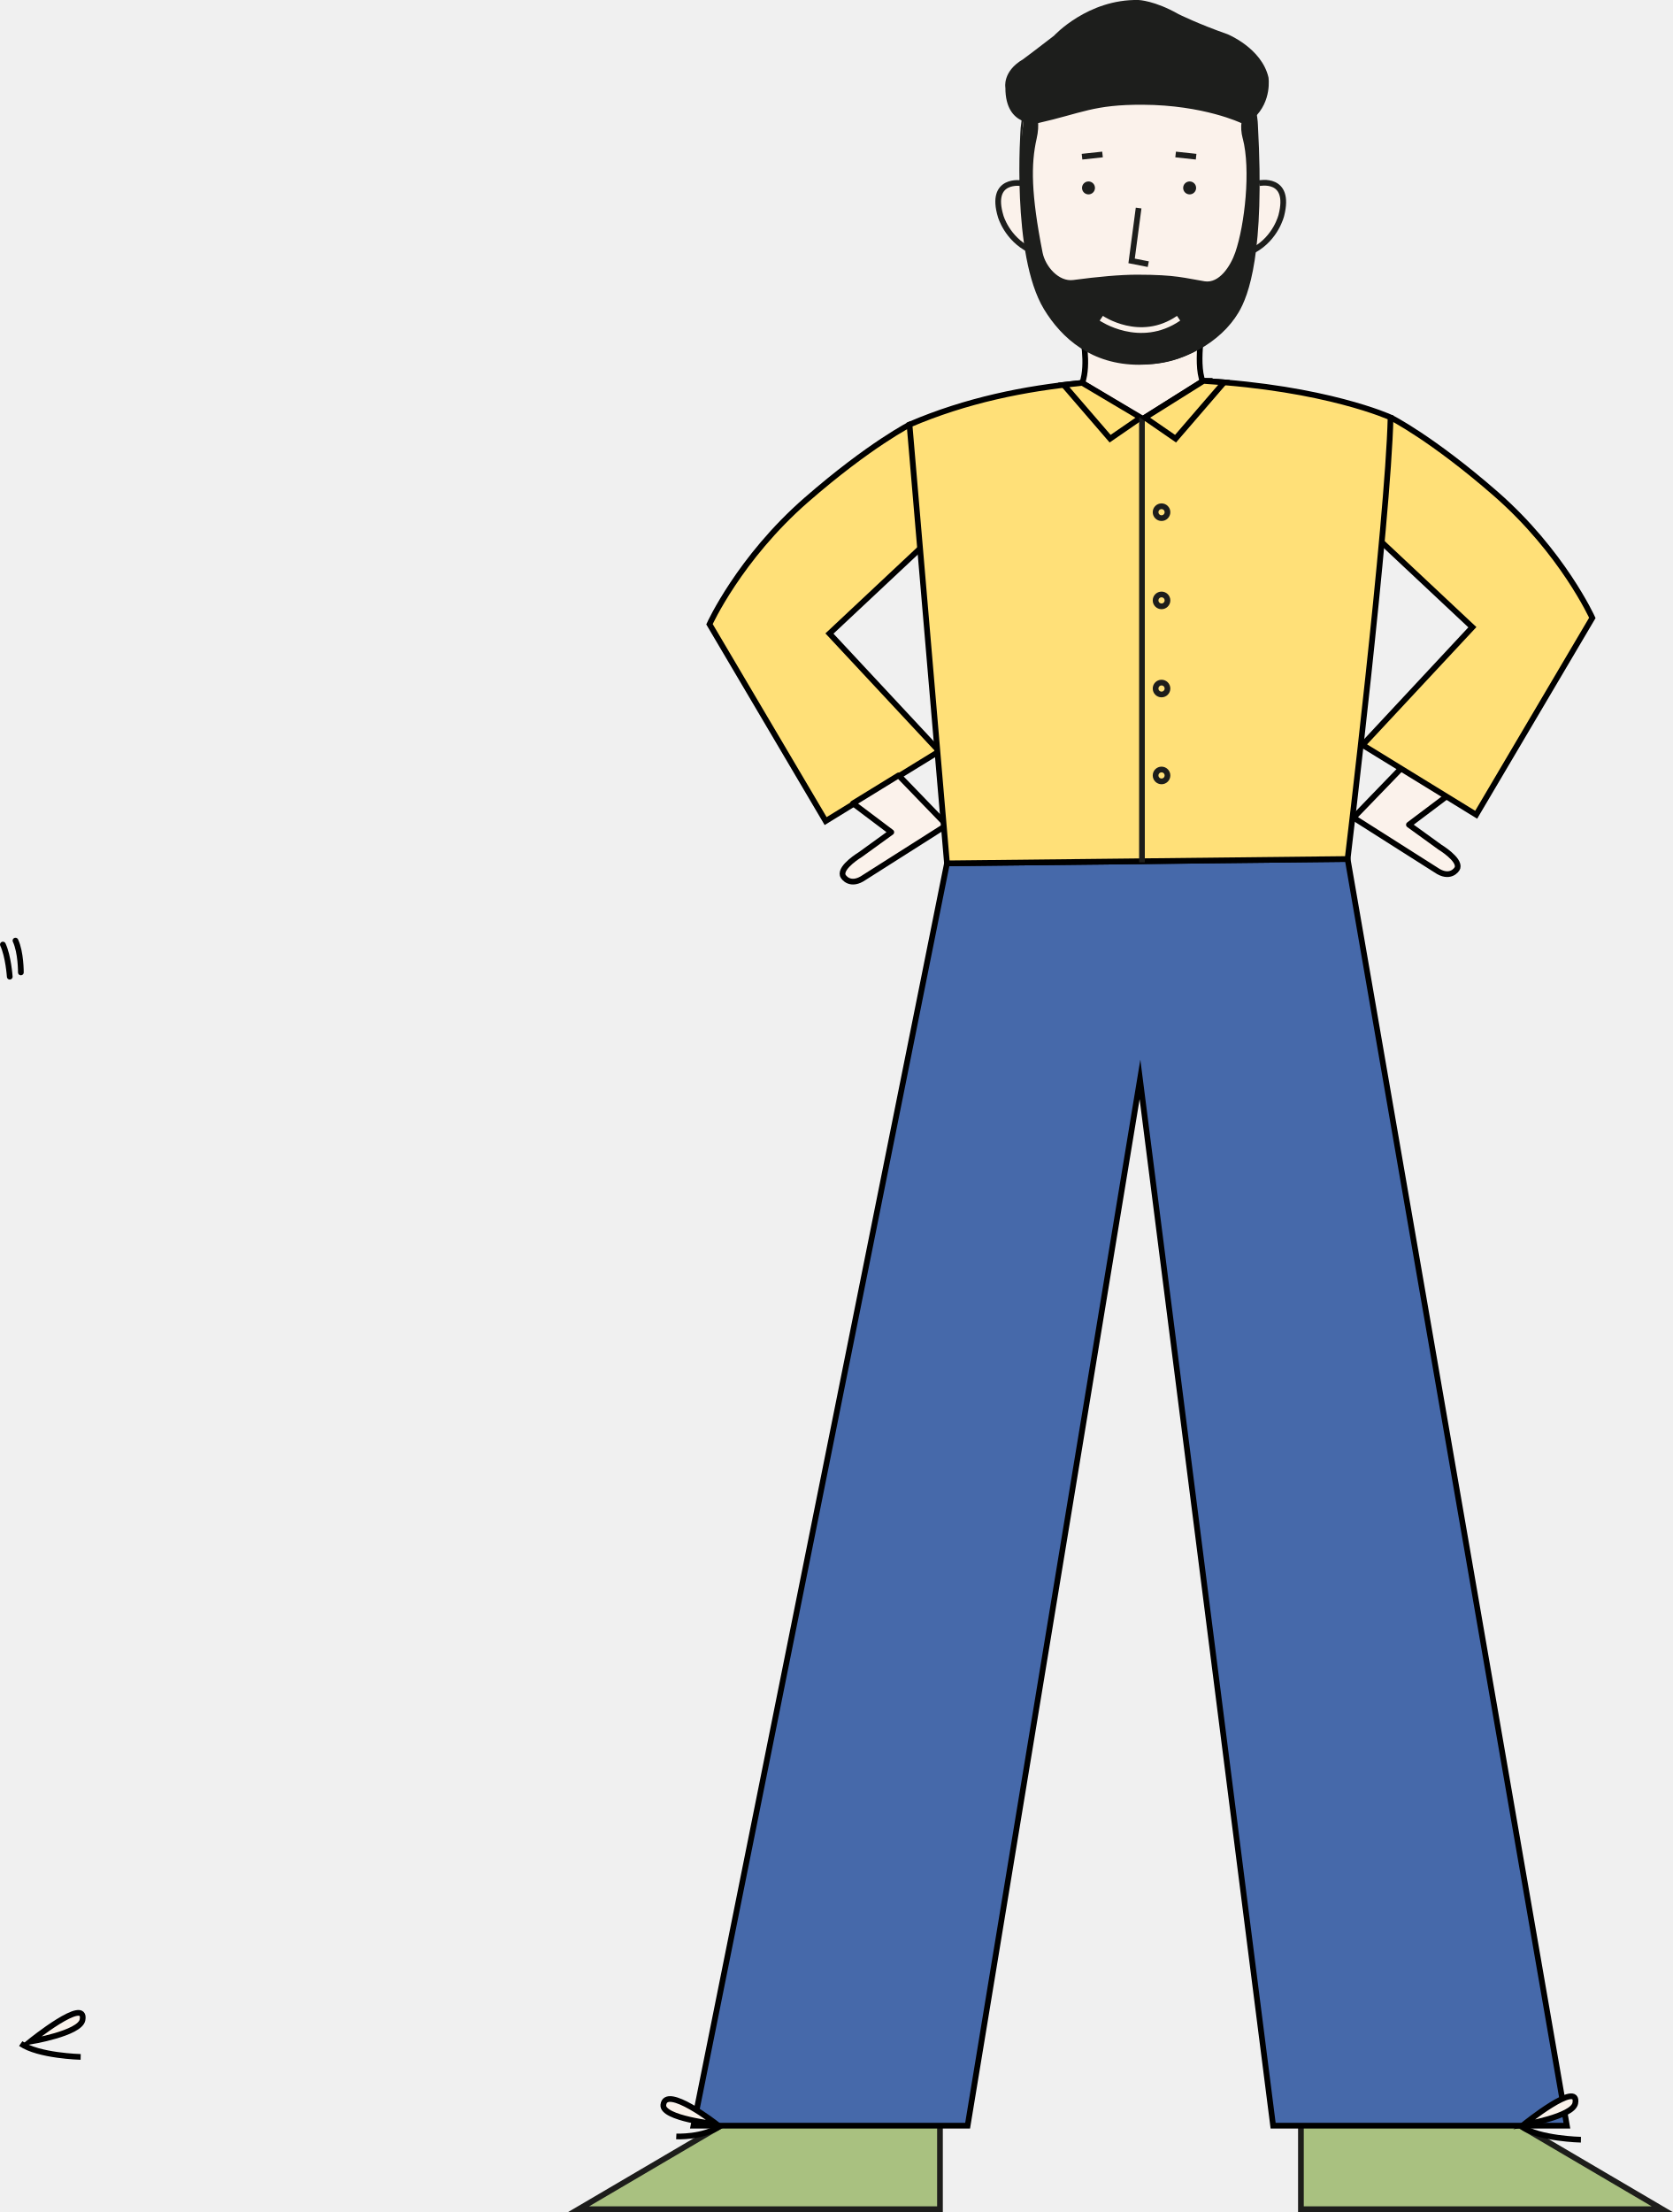
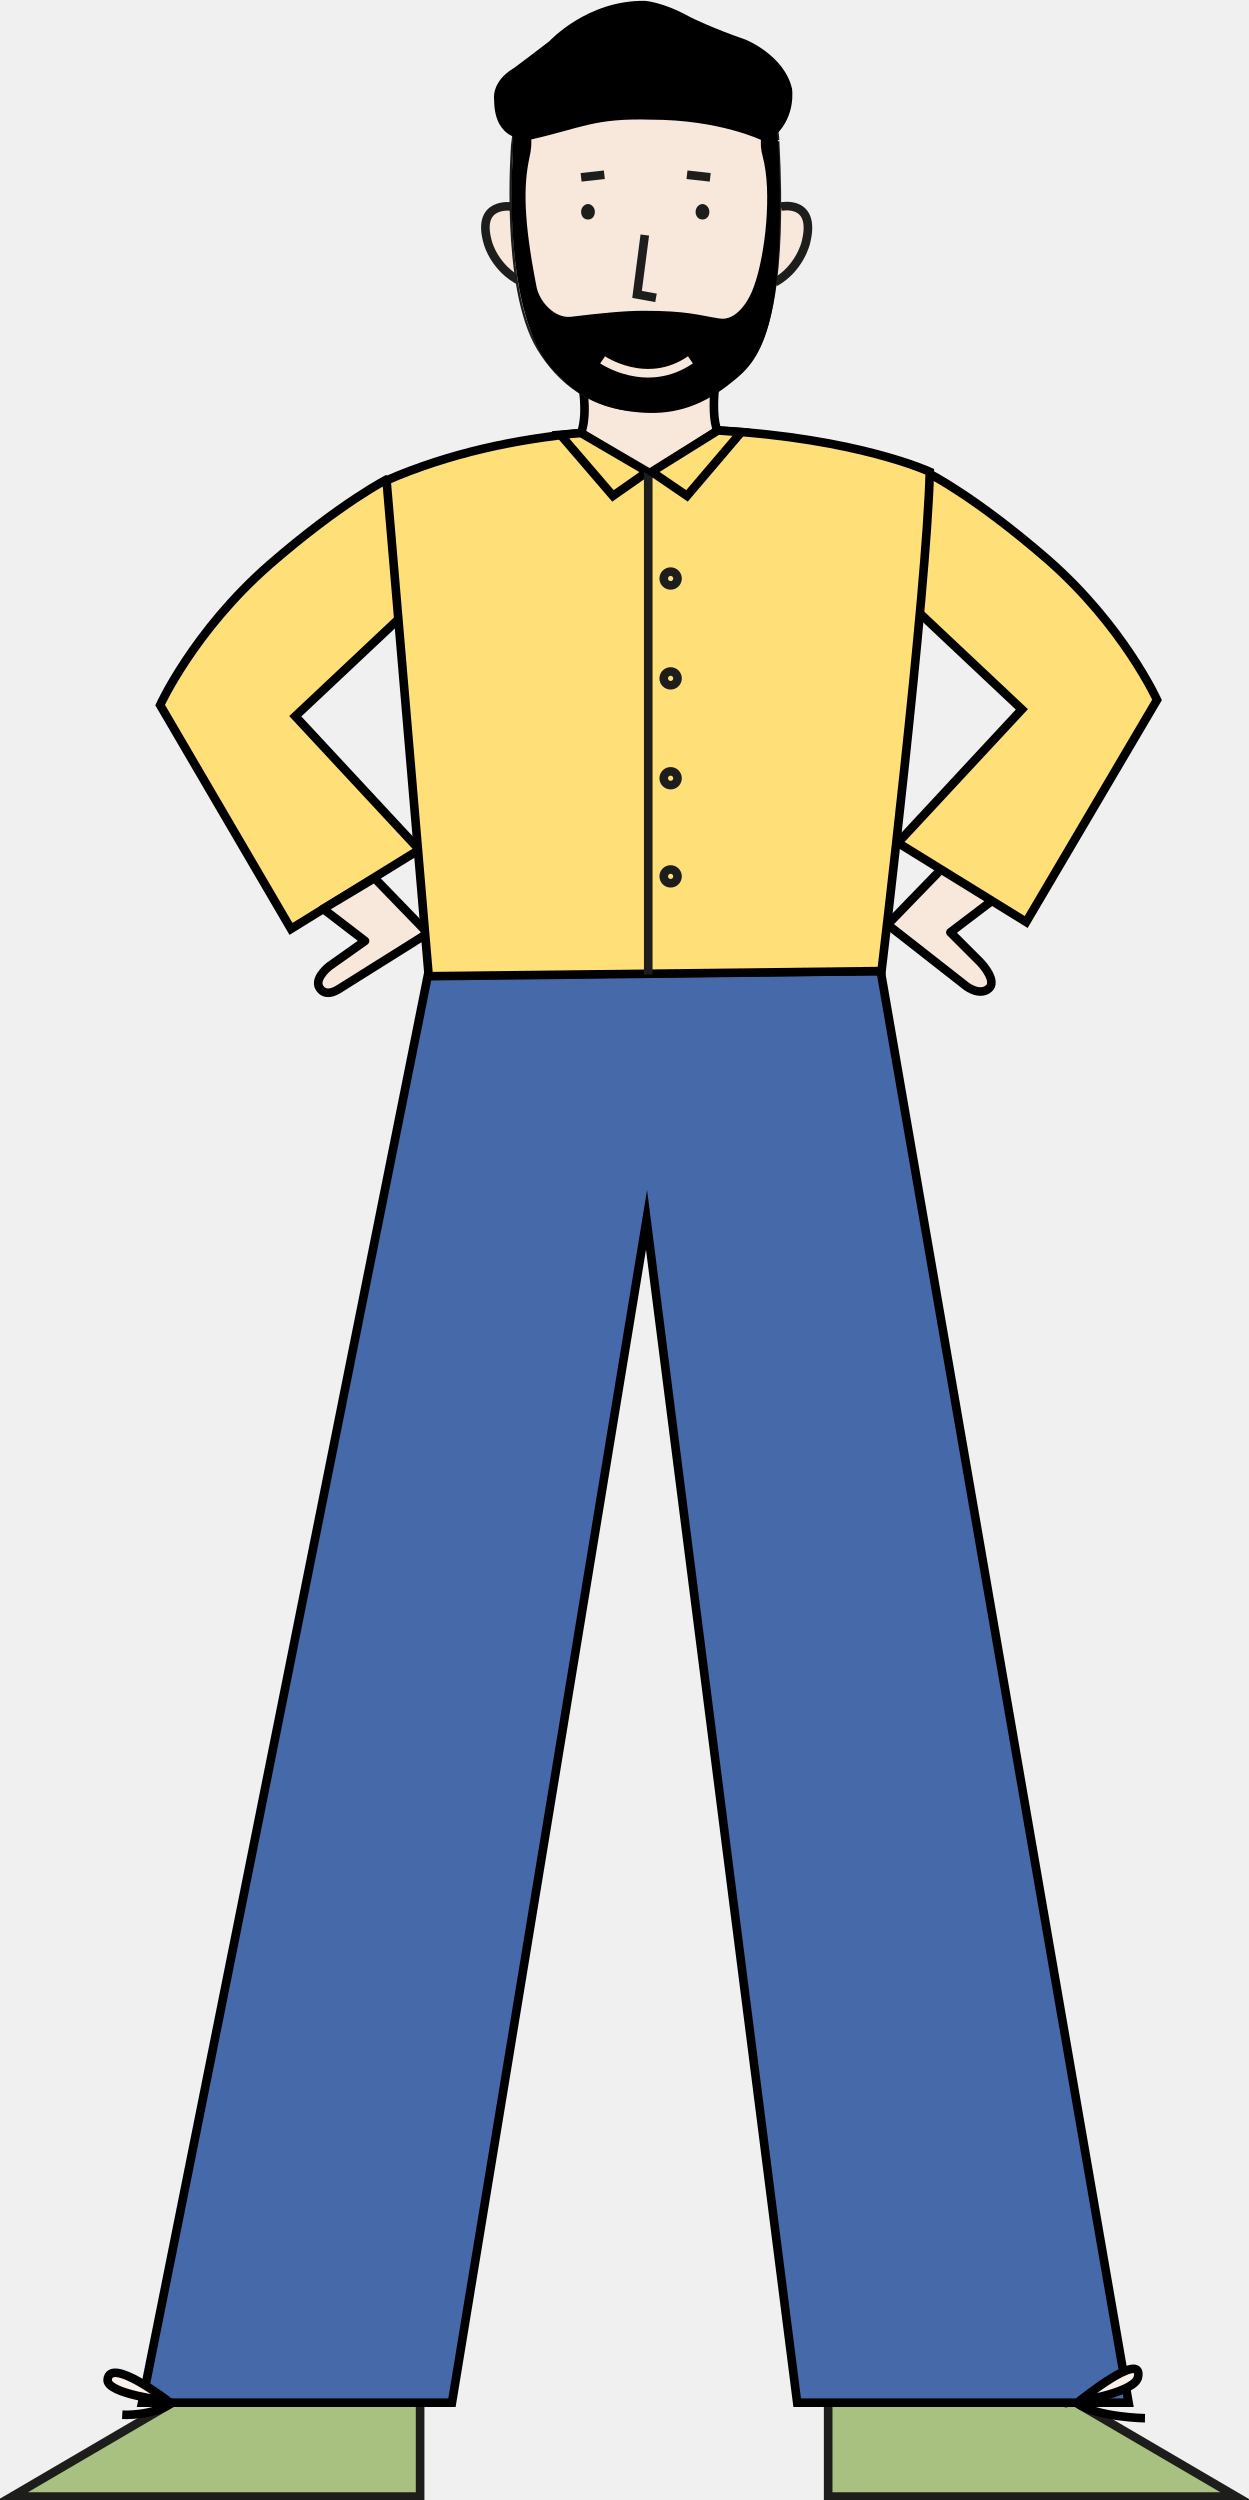
- <svg xmlns="http://www.w3.org/2000/svg" id="Calque_1" viewBox="0 0 219.61 290.39">
-   <defs>
-     <style>.cls-1{stroke-width:.28px;}.cls-1,.cls-2,.cls-3,.cls-4,.cls-5,.cls-6{fill:none;}.cls-1,.cls-7,.cls-3,.cls-4,.cls-5,.cls-6,.cls-8,.cls-9,.cls-10,.cls-11,.cls-12,.cls-13{stroke-miterlimit:10;}.cls-1,.cls-7,.cls-4{stroke:#1d1e1c;}.cls-2,.cls-14,.cls-15{stroke-width:0px;}.cls-7{stroke-width:.27px;}.cls-7,.cls-16,.cls-15{fill:#fbf2eb;}.cls-16{stroke-linecap:square;stroke-linejoin:round;}.cls-16,.cls-3,.cls-4,.cls-5,.cls-6,.cls-8,.cls-9,.cls-10,.cls-11,.cls-12,.cls-13{stroke-width:.75px;}.cls-16,.cls-5,.cls-8,.cls-9,.cls-10,.cls-13{stroke:#000;}.cls-3,.cls-11,.cls-12{stroke:#1d1d1b;}.cls-6{stroke:#fbf2eb;}.cls-8{stroke-linecap:round;}.cls-8,.cls-11{fill:#fff;}.cls-9{fill:#faf2ea;}.cls-10{fill:#ffe078;}.cls-14{fill:#1d1e1c;}.cls-12{fill:#a9c180;}.cls-13{fill:#4669aa;}</style>
-   </defs>
-   <path class="cls-9" d="M3.95,268.03s7.49-6.05,6.88-2.85c-.34,1.77-6.88,2.85-6.88,2.85Z" />
-   <path class="cls-5" d="M10.59,270.03s-5.54-.13-7.87-1.75" />
-   <path class="cls-8" d="M1.28,128.22s-.18-2.68-.9-4.22" />
-   <path class="cls-8" d="M2.74,127.66s.02-2.63-.71-4.18" />
-   <path class="cls-16" d="M190,104.49l-5.02,3.78,4.08,2.95s2.62,1.58,2.3,2.7c-.09.31-1.04,1.54-2.83.29l-10.82-6.87,6.31-6.53,5.99,3.68Z" />
-   <path class="cls-10" d="M120.8,72.01l-11.9,11.16,14.41,15.46-14.91,9.16-15.25-25.84s3.91-8.64,12.7-16.31c8.4-7.32,13.78-10.01,13.78-10.01" />
-   <path class="cls-16" d="M112,105.47l5.02,3.78-4.08,2.95s-2.62,1.58-2.3,2.7c.09.31,1.04,1.54,2.83.29l10.82-6.87-6.31-6.53-5.99,3.68Z" />
-   <path class="cls-16" d="M142.09,50.26l7.58,7.33,9.17-6.42c-2.18-.85-1.05-7.63-1.05-7.63l-15.69.28s.87,3.98,0,6.43" />
-   <path class="cls-10" d="M181.41,71.18l11.9,11.16-14.41,15.46,14.91,9.16,15.25-25.84s-3.91-8.64-12.7-16.31c-8.4-7.32-13.78-10.01-13.78-10.01" />
-   <polygon class="cls-12" points="123.41 274.85 123.41 290.02 75.97 290.02 101.8 274.85 123.41 274.85" />
-   <polygon class="cls-12" points="170.8 274.85 170.8 290.02 218.23 290.02 192.41 274.85 170.8 274.85" />
-   <polygon class="cls-13" points="124.33 113.34 176.93 112.77 205.72 279.06 167.15 279.06 149.67 141.7 127.04 279.06 91.05 279.06 124.33 113.34" />
-   <path class="cls-9" d="M94.09,278.86s-6.71-5.24-7-2.52c-.19,1.77,7,2.52,7,2.52Z" />
-   <path class="cls-5" d="M88.79,280.47s3.54.18,5.84-1.41" />
-   <path class="cls-9" d="M200.03,278.93s7.39-5.97,6.79-2.81c-.33,1.75-6.79,2.81-6.79,2.81Z" />
-   <path class="cls-5" d="M207.56,280.9s-5.47-.12-7.77-1.72" />
-   <path class="cls-10" d="M157.95,50c16.17.93,24.62,4.8,24.62,4.8-.32,13.69-5.64,57.97-5.64,57.97l-52.6.57-4.92-57.6c7.44-3.19,15.13-4.75,22.64-5.47l7.93,4.76,7.98-5.03Z" />
-   <polygon class="cls-10" points="142.09 50.26 149.77 54.82 145.75 57.59 139.66 50.53 142.09 50.26" />
-   <line class="cls-11" x1="149.93" y1="54.8" x2="149.93" y2="113.21" />
-   <polygon class="cls-10" points="158.01 50 150.32 54.82 154.34 57.59 160.71 50.2 158.01 50" />
-   <circle class="cls-3" cx="152.5" cy="67.24" r=".78" />
-   <circle class="cls-3" cx="152.5" cy="90.39" r=".78" />
-   <circle class="cls-3" cx="152.5" cy="78.82" r=".78" />
-   <circle class="cls-3" cx="152.5" cy="101.8" r=".78" />
-   <rect class="cls-2" x="130.86" y="0" width="37.8" height="47.96" />
-   <path class="cls-15" d="M134.14,24.05s-4.28-.72-2.76,4.34c0,0,.82,2.92,3.79,4.4" />
-   <path class="cls-4" d="M134.14,24.05s-4.28-.72-2.76,4.34c0,0,.82,2.92,3.79,4.4" />
-   <path class="cls-15" d="M165.3,24.05s4.24-.9,2.93,4.22c0,0-.7,2.96-3.6,4.56" />
-   <path class="cls-4" d="M165.3,24.05s4.24-.9,2.93,4.22c0,0-.7,2.96-3.6,4.56" />
-   <path class="cls-7" d="M149.61,4.32c-4.54,0-14.37,1.21-15.47,12.47,0,0-1.26,16.63,3.04,23.73,2.33,3.84,6.23,7.23,12.37,7.23,5.74,0,10.63-2.96,12.92-6.76,1.35-2.23,3.47-7.85,2.55-24.52,0,0,0-12.16-15.41-12.16h0Z" />
-   <path class="cls-14" d="M142.91,25.52c.47,0,.85-.38.85-.85s-.38-.85-.85-.85-.85.38-.85.85.38.85.85.85Z" />
-   <path class="cls-4" d="M144.75,20.28l-2.69.29" />
-   <path class="cls-14" d="M156.19,25.52c.47,0,.85-.38.85-.85s-.38-.85-.85-.85-.85.38-.85.85.38.85.85.85Z" />
-   <path class="cls-4" d="M154.35,20.28l2.69.29" />
-   <path class="cls-4" d="M149.49,27.31l-.92,6.94,2.19.43" />
-   <path class="cls-1" d="M144.47,38.83s4.59,3.24,10.15,0" />
-   <path class="cls-14" d="M163.16,18.16c1.08,4.1.26,11.39-.98,14.98-.63,1.82-2.12,4.09-4.02,3.79-2.62-.42-3.69-.87-8.87-.87-2.17,0-5.11.26-8.39.7-1.87.25-3.65-1.75-4.02-3.61-1.51-7.66-1.54-11.6-.78-14.94.87-3.77-1.25-4.91-1.25-4.91-.43,1.45-.65,4.48-.83,5.88,0,0-1.12,17.32,4.75,23.61,1.47,1.57,4.13,4.5,10.04,4.98,3.38.27,6.88-.34,10.81-3.5,3.18-2.55,6.37-6.02,5.4-27.77,0,0-.2-1.55-.58-3.19,0,0-2.14,1.61-1.28,4.88h0Z" />
-   <path class="cls-6" d="M144.59,41.78s5.07,3.49,10.15,0" />
-   <path class="cls-14" d="M136.3,16.17s-4.31.62-4.3-4.65c0,0-.43-2.13,2.32-3.74,0,0,2.28-1.7,4.06-3.09,0,0,4.42-4.82,11.1-4.69,0,0,2.12.07,5.26,1.86,0,0,2.57,1.28,6.42,2.63,0,0,4.48,1.81,5.38,5.67,0,0,.5,3.12-1.93,5.36l-1.64.64s-4.92-2.37-12.92-2.41c-6.49-.03-8,1.11-13.76,2.41h0Z" />
+ <svg xmlns="http://www.w3.org/2000/svg" version="1.1" id="Calque_1" x="0px" y="0px" viewBox="0 0 145 290.4" style="enable-background:new 0 0 145 290.4;" xml:space="preserve">
+   <style type="text/css">
+ 	.st0{fill:#F8E8DB;stroke:#000000;stroke-linecap:square;stroke-linejoin:round;}
+ 	.st1{fill:#FFE078;stroke:#000000;stroke-miterlimit:10;}
+ 	.st2{fill:#A9C180;stroke:#1D1D1B;stroke-miterlimit:10;}
+ 	.st3{fill:#4669AA;stroke:#000000;stroke-miterlimit:10;}
+ 	.st4{fill:#FAF2EA;stroke:#000000;stroke-miterlimit:10;}
+ 	.st5{fill:none;stroke:#000000;stroke-miterlimit:10;}
+ 	.st6{fill:none;stroke:#1D1D1B;stroke-miterlimit:10;}
+ 	.st7{fill:none;}
+ 	.st8{fill:#F8E8DB;}
+ 	.st9{fill:none;stroke:#1D1E1C;stroke-miterlimit:10;}
+ 	.st10{fill:#FBF2EB;}
+ 	.st11{fill:#F8E8DB;stroke:#1D1E1C;stroke-miterlimit:10;}
+ 	.st12{fill:#F8E8DB;stroke:#1D1E1C;stroke-width:0.27;stroke-miterlimit:10;}
+ 	.st13{fill:#1D1E1C;}
+ 	.st14{fill:none;stroke:#1D1E1C;stroke-width:0.28;stroke-miterlimit:10;}
+ 	.st15{fill:none;stroke:#F8E8DB;stroke-miterlimit:10;}
+ </style>
+   <path class="st0" d="M115.4,104.5l-5,3.8l3.4,3.4c0,0,1.7,1.7,1.3,2.8c-0.1,0.3-1,1.3-2.8,0.1l-9.2-7.2l6.3-6.5L115.4,104.5  L115.4,104.5L115.4,104.5z" />
+   <path class="st1" d="M46.2,72L34.3,83.2l14.4,15.5l-14.9,9.2l-15.2-26c0,0,3.9-8.6,12.7-16.3c8.4-7.3,13.8-10,13.8-10" />
+   <path class="st0" d="M37.7,105.7l4.7,3.6l-4.1,2.9c0,0-1.6,1.2-1.3,2.3c0.1,0.3,0.7,1.5,2.5,0.3l10.2-6.4l-6.2-6.4l-6,3.6  L37.7,105.7z" />
+   <path class="st0" d="M67.5,50.3l7.6,7.3l9.2-6.4c-2.2-0.8-1.1-7.6-1.1-7.6l-15.7,0.3C67.5,43.8,68.4,47.8,67.5,50.3" />
+   <path class="st1" d="M106.8,71.2l11.9,11.2l-14.4,15.5l14.9,9.2l15.2-25.8c0,0-3.9-8.6-12.7-16.3c-8.4-7.3-13.8-10-13.8-10" />
+   <polygon class="st2" points="48.8,274.9 48.8,290 1.4,290 27.2,274.9 " />
+   <polygon class="st2" points="96.2,274.9 96.2,290 143.6,290 117.8,274.9 " />
+   <polygon class="st3" points="49.7,113.3 102.3,112.8 131.1,279.1 92.6,279.1 75.1,141.7 52.5,279.1 16.5,279.1 " />
+   <path class="st4" d="M19.5,278.9c0,0-6.7-5.2-7-2.5C12.3,278.1,19.5,278.9,19.5,278.9z" />
+   <path class="st5" d="M14.2,280.5c0,0,3.5,0.2,5.8-1.4" />
+   <path class="st4" d="M125.4,278.9c0,0,7.4-6,6.8-2.8C131.9,277.9,125.4,278.9,125.4,278.9z" />
+   <path class="st5" d="M133,280.9c0,0-5.5-0.1-7.8-1.7" />
+   <path class="st1" d="M83.4,50c16.2,0.9,24.6,4.8,24.6,4.8c-0.3,13.7-5.6,58-5.6,58l-52.6,0.6l-4.9-57.6c7.4-3.2,15.1-4.8,22.6-5.5  l7.9,4.8L83.4,50L83.4,50L83.4,50z" />
+   <polygon class="st1" points="67.5,50.3 75.2,54.8 71.2,57.6 65.1,50.5 " />
+   <line class="st6" x1="75.3" y1="54.8" x2="75.3" y2="113.2" />
+   <polygon class="st1" points="83.4,50 75.7,54.8 79.8,57.6 86.1,50.2 " />
+   <circle class="st6" cx="77.9" cy="67.2" r="0.8" />
+   <circle class="st6" cx="77.9" cy="90.4" r="0.8" />
+   <circle class="st6" cx="77.9" cy="78.8" r="0.8" />
+   <circle class="st6" cx="77.9" cy="101.8" r="0.8" />
+   <rect x="56.3" class="st7" width="37.8" height="48" />
+   <path class="st8" d="M59.5,24c0,0-4.3-0.7-2.8,4.3c0,0,0.8,2.9,3.8,4.4" />
+   <path class="st9" d="M59.5,24c0,0-4.3-0.7-2.8,4.3c0,0,0.8,2.9,3.8,4.4" />
+   <path class="st10" d="M90.7,24c0,0,4.2-0.9,2.9,4.2c0,0-0.7,3-3.6,4.6" />
+   <path class="st11" d="M90.7,24c0,0,4.2-0.9,2.9,4.2c0,0-0.7,3-3.6,4.6" />
+   <path class="st12" d="M75,4.3c-4.5,0-14.4,1.2-15.5,12.5c0,0-1.3,16.6,3,23.7c2.3,3.8,6.2,7.2,12.4,7.2c5.7,0,10.6-3,12.9-6.8  c1.3-2.2,3.5-7.8,2.6-24.5C90.4,16.5,90.4,4.3,75,4.3L75,4.3L75,4.3z" />
+   <path class="st13" d="M68.3,25.5c0.5,0,0.8-0.4,0.8-0.9s-0.4-0.9-0.8-0.9s-0.8,0.4-0.8,0.9S67.8,25.5,68.3,25.5z" />
+   <path class="st9" d="M70.2,20.3l-2.7,0.3" />
+   <path class="st13" d="M81.6,25.5c0.5,0,0.8-0.4,0.8-0.9s-0.4-0.9-0.8-0.9s-0.8,0.4-0.8,0.9S81.1,25.5,81.6,25.5z" />
+   <path class="st9" d="M79.8,20.3l2.7,0.3" />
+   <path class="st9" d="M74.9,27.3L74,34.2l2.2,0.4" />
+   <path class="st14" d="M69.9,38.8c0,0,4.6,3.2,10.2,0" />
+   <path d="M88.6,18.2c1.1,4.1,0.3,11.4-1,15c-0.6,1.8-2.1,4.1-4,3.8c-2.6-0.4-3.7-0.9-8.9-0.9c-2.2,0-5.1,0.3-8.4,0.7  c-1.9,0.2-3.7-1.8-4-3.6c-1.5-7.7-1.5-11.6-0.8-14.9c0.9-3.8-1.2-4.9-1.2-4.9c-0.9,1.6-0.7,4.5-0.8,5.9c0,0-1.1,17.3,4.7,23.6  c1.5,1.6,4.1,4.5,10,5c3.4,0.3,6.9-0.3,10.8-3.5c3.2-2.5,6.4-6,5.4-27.8c0,0-0.2-1.6-0.6-3.2C89.8,13.3,87.7,14.9,88.6,18.2  L88.6,18.2L88.6,18.2z" />
+   <path class="st15" d="M70,41.8c0,0,5.1,3.5,10.2,0" />
+   <path d="M61.7,16.2c0,0-4.3,0.6-4.3-4.6c0,0-0.4-2.1,2.3-3.7c0,0,2.3-1.7,4.1-3.1c0,0,4.4-4.8,11.1-4.7c0,0,2.1,0.1,5.3,1.9  c0,0,2.6,1.3,6.4,2.6c0,0,4.5,1.8,5.4,5.7c0,0,0.5,3.1-1.9,5.4l-1.6,0.6c0,0-4.9-2.4-12.9-2.4C69,13.7,67.5,14.9,61.7,16.2  L61.7,16.2L61.7,16.2z" />
</svg>
